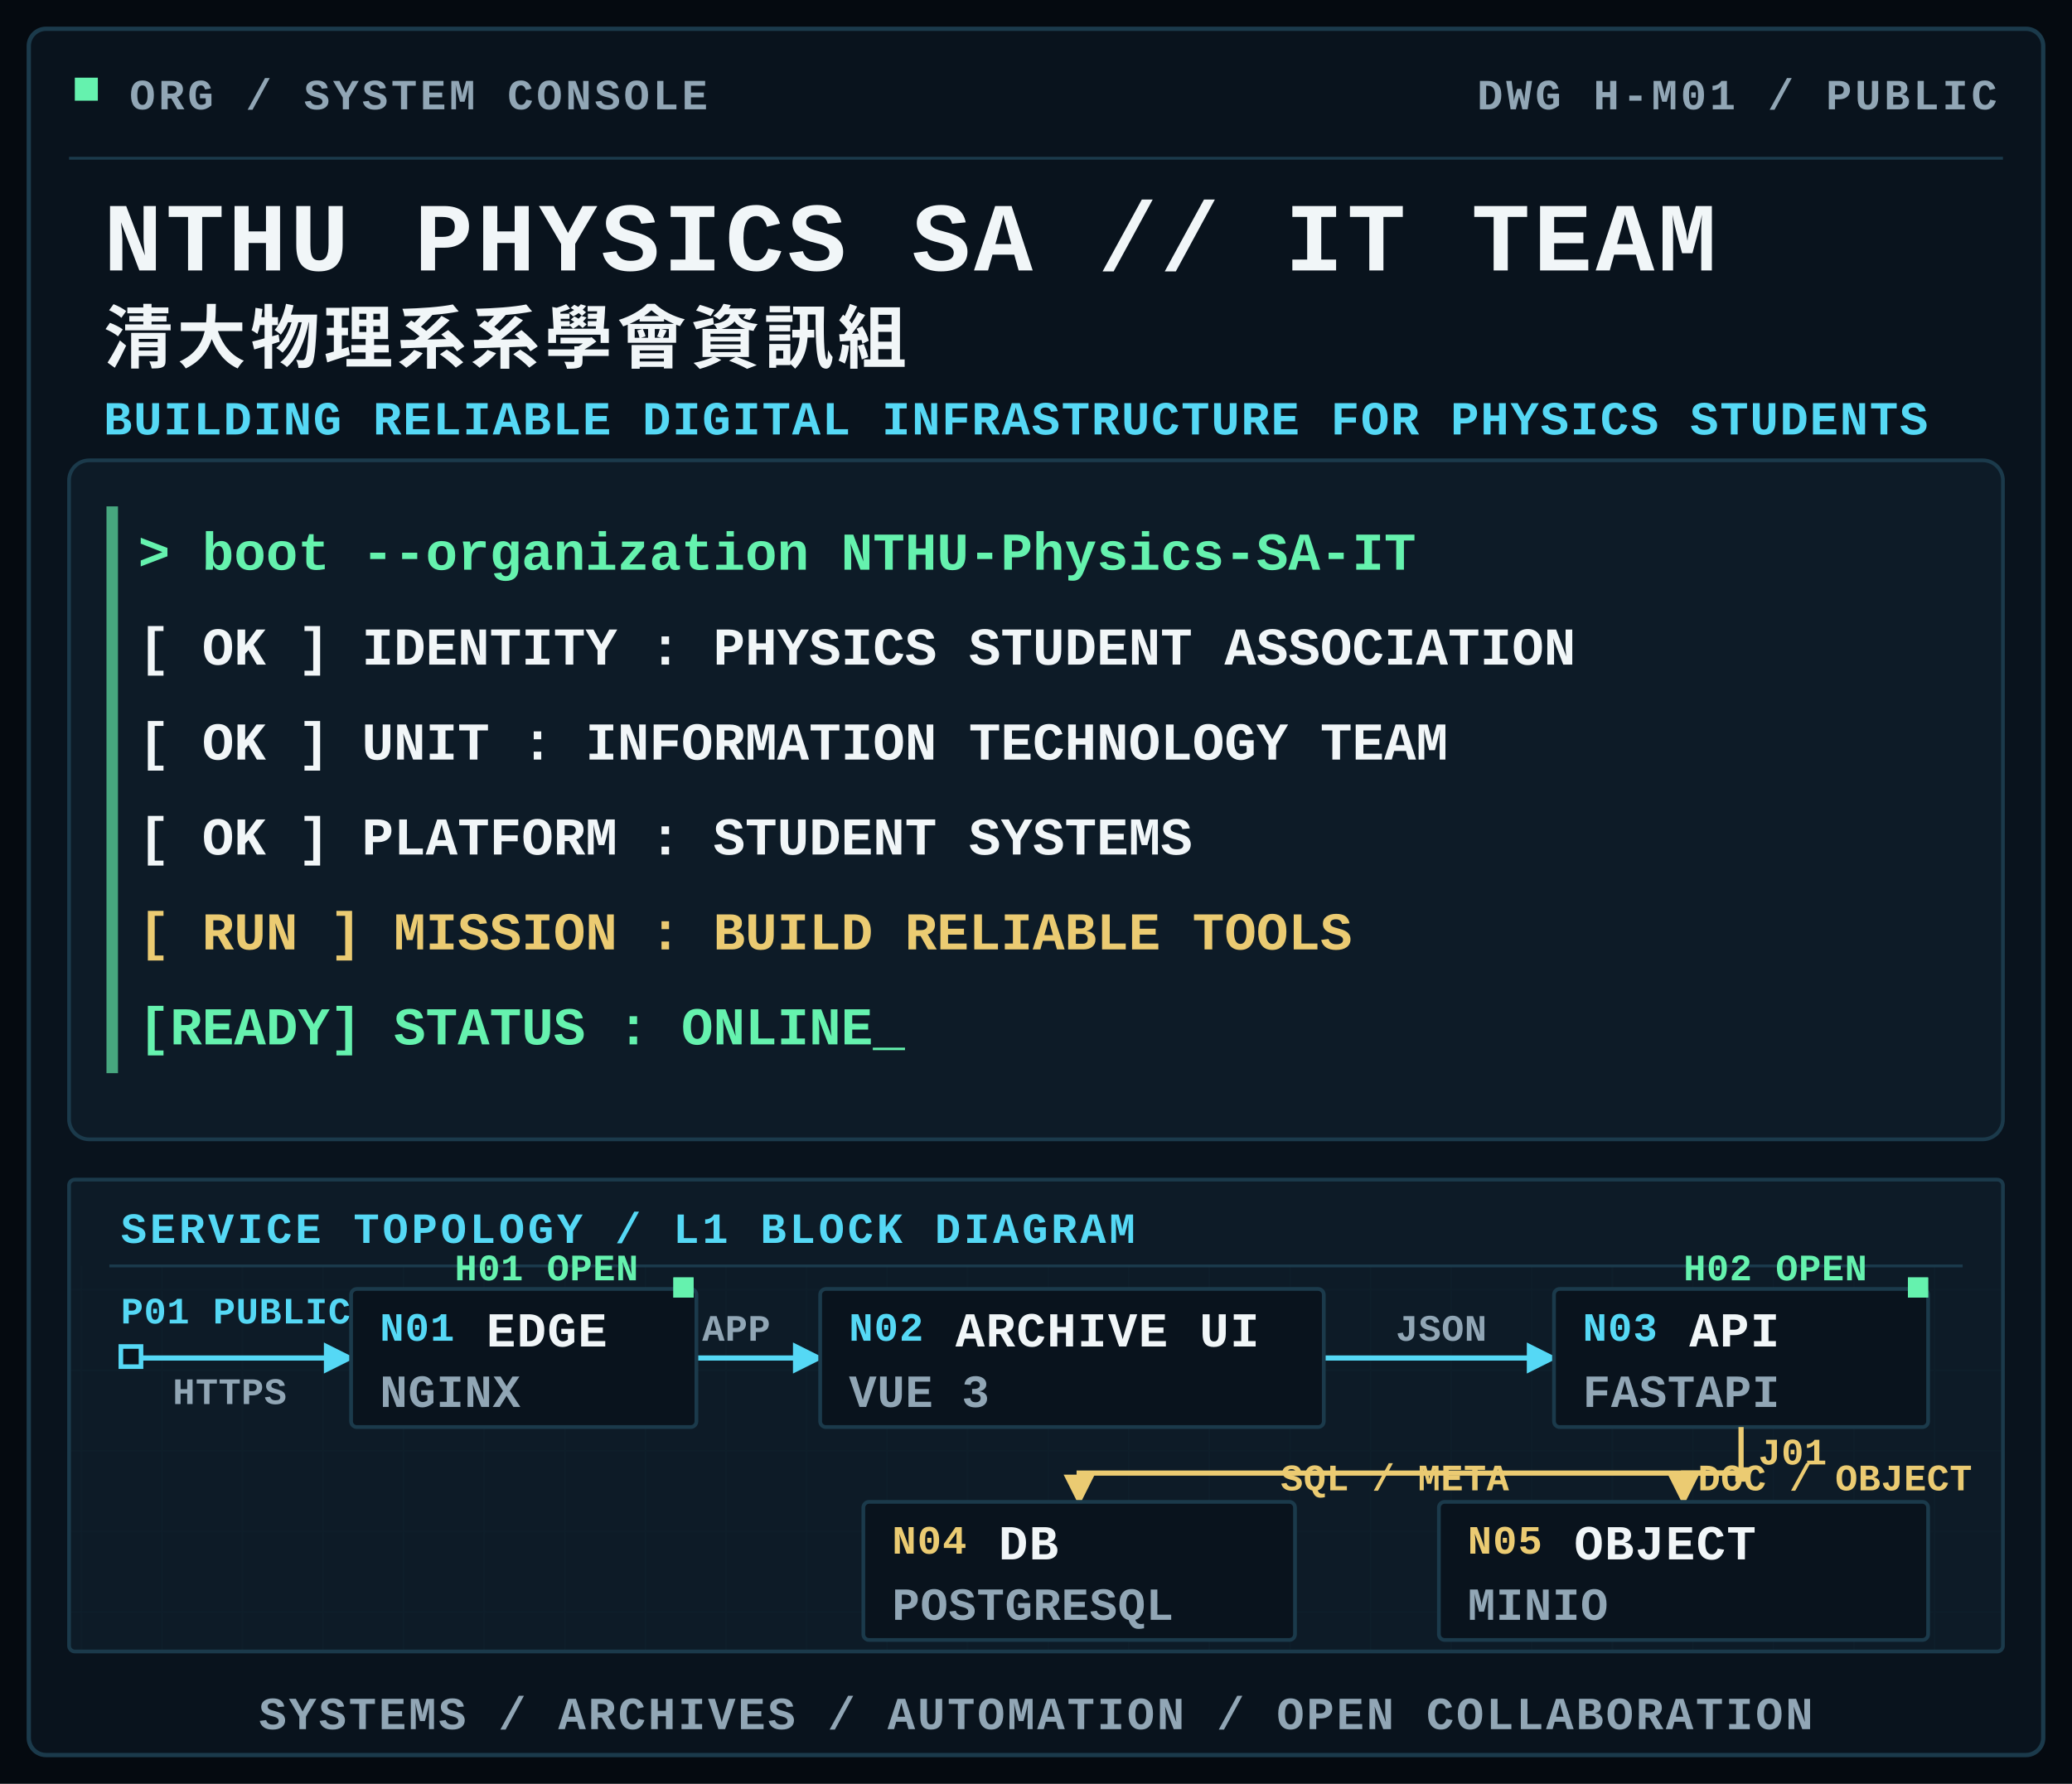
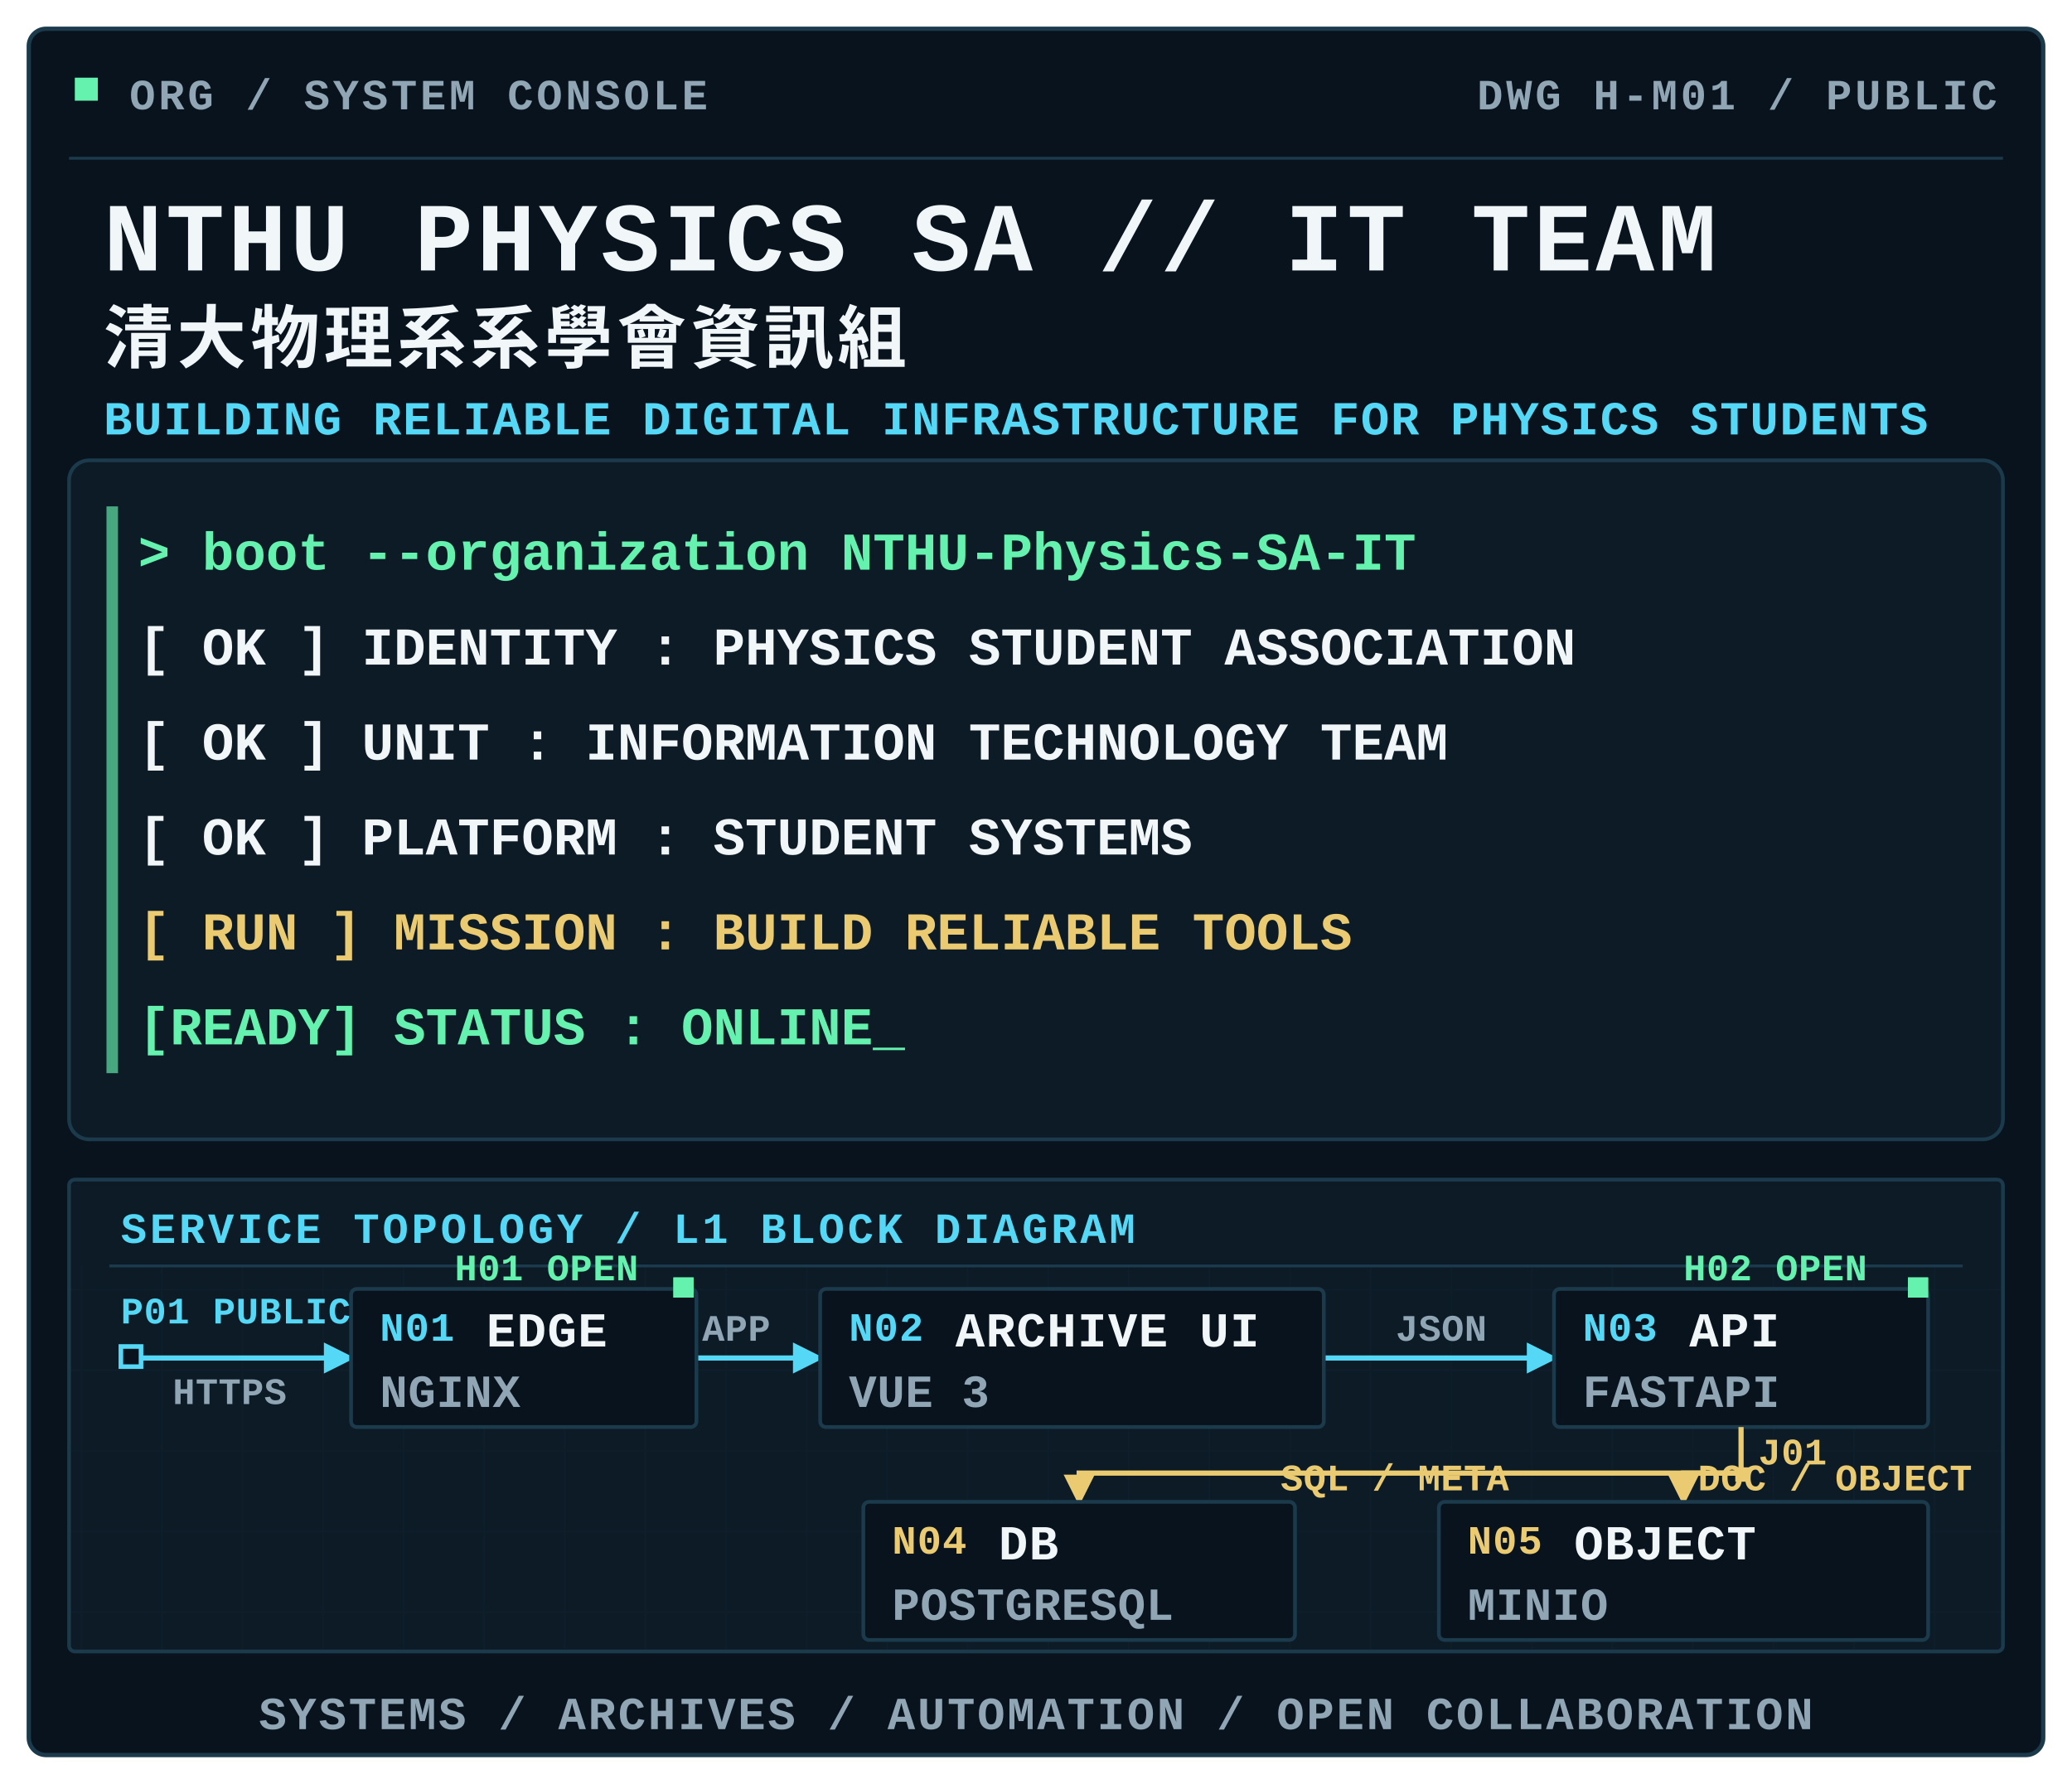
<svg xmlns="http://www.w3.org/2000/svg" viewBox="0 0 720 620" role="img" aria-labelledby="title desc">
  <defs>
    <pattern id="grid" width="28" height="28" patternUnits="userSpaceOnUse">
      <path d="M28 0H0V28" fill="none" stroke="#1B3A4B" stroke-width="1" opacity=".26" />
    </pattern>
    <marker id="arrow" viewBox="0 0 8 8" refX="7" refY="4" markerWidth="6" markerHeight="6" orient="auto">
      <path d="M0 0L8 4L0 8Z" fill="#55D8F5" />
    </marker>
    <marker id="arrow-data" viewBox="0 0 8 8" refX="7" refY="4" markerWidth="6" markerHeight="6" orient="auto">
      <path d="M0 0L8 4L0 8Z" fill="#EBCB72" />
    </marker>
    <clipPath id="type-command">
      <rect x="48" y="178" width="0" height="27">
        <animate attributeName="width" values="0;0;40;80;120;160;200;240;280;320;360;400;460;460;0" keyTimes="0;.028;.035;.042;.049;.056;.063;.070;.077;.084;.091;.098;.105;.968;1" calcMode="discrete" dur="16s" repeatCount="indefinite" />
      </rect>
    </clipPath>
    <clipPath id="type-identity">
      <rect x="48" y="211" width="0" height="27">
        <animate attributeName="width" values="0;0;50;100;150;200;250;300;350;400;450;500;610;610;0" keyTimes="0;.108;.113;.118;.123;.128;.133;.138;.143;.148;.153;.158;.163;.968;1" calcMode="discrete" dur="16s" repeatCount="indefinite" />
      </rect>
    </clipPath>
    <clipPath id="type-unit">
      <rect x="48" y="244" width="0" height="27">
        <animate attributeName="width" values="0;0;50;100;150;200;250;300;350;400;450;500;610;610;0" keyTimes="0;.166;.171;.176;.181;.186;.191;.196;.201;.206;.211;.216;.221;.968;1" calcMode="discrete" dur="16s" repeatCount="indefinite" />
      </rect>
    </clipPath>
    <clipPath id="type-platform">
      <rect x="48" y="277" width="0" height="27">
        <animate attributeName="width" values="0;0;42;84;126;168;210;252;294;336;378;420;460;460;0" keyTimes="0;.224;.228;.232;.236;.240;.244;.248;.252;.256;.260;.264;.268;.968;1" calcMode="discrete" dur="16s" repeatCount="indefinite" />
      </rect>
    </clipPath>
    <clipPath id="type-mission">
      <rect x="48" y="310" width="0" height="27">
        <animate attributeName="width" values="0;0;44;88;132;176;220;264;308;352;396;480;480;0" keyTimes="0;.270;.275;.280;.285;.290;.295;.300;.305;.310;.315;.320;.968;1" calcMode="discrete" dur="16s" repeatCount="indefinite" />
      </rect>
    </clipPath>
    <clipPath id="type-status">
      <rect x="48" y="343" width="0" height="27">
        <animate attributeName="width" values="0;0;32;64;96;128;160;192;224;256;288;360;360;0" keyTimes="0;.318;.321;.324;.327;.330;.333;.336;.339;.342;.345;.351;.968;1" calcMode="discrete" dur="16s" repeatCount="indefinite" />
      </rect>
    </clipPath>
    <style>
      text {
        font-family: "Courier New", Courier, "Liberation Mono", "DejaVu Sans Mono", monospace;
        font-weight: 700;
      }
-       .bg { fill: #050A10; }
      .panel { fill: #09131D; }
      .raised { fill: #0D1B27; }
      .primary { fill: #F1F6F8; }
      .muted { fill: #91A6B5; }
      .green { fill: #65F2AE; }
      .cyan { fill: #55D8F5; }
      .amber { fill: #EBCB72; }
      .border { stroke: #1B3A4B; }
      .brand { font-size: 34px; font-weight: 900; letter-spacing: 1.2px; }
      .brand-zh { font-size: 24px; font-weight: 900; letter-spacing: 1.5px; }
      .tagline { font-size: 16.5px; font-weight: 800; letter-spacing: .5px; }
      .meta { font-size: 15px; font-weight: 700; letter-spacing: 1.1px; }
      .terminal { font-size: 18.5px; font-weight: 700; }
      .node-label { font-size: 17px; font-weight: 800; letter-spacing: .4px; }
      .node-meta { font-size: 16px; font-weight: 700; letter-spacing: .2px; }
      .node-id { font-size: 14px; font-weight: 800; letter-spacing: .35px; }
      .bus-label { font-size: 13px; font-weight: 800; letter-spacing: .15px; }
      .port-label { font-size: 13px; font-weight: 800; letter-spacing: .2px; }
      .rail { font-size: 16px; font-weight: 800; letter-spacing: .8px; }
      .request-bus { fill: none; stroke: #55D8F5; stroke-width: 1.8; marker-end: url(#arrow); }
      .data-bus { fill: none; stroke: #EBCB72; stroke-width: 1.8; marker-end: url(#arrow-data); }
      .request-port { fill: #09131D; stroke: #55D8F5; stroke-width: 1.6; }
      .health-port { fill: #65F2AE; }
      .junction { fill: #EBCB72; }
      @media (prefers-reduced-motion: reduce) {
        .motion-layer { display: none !important; }
      }
    </style>
  </defs>
-   <rect class="bg" width="720" height="620" />
  <rect x="10" y="10" width="700" height="600" rx="6" class="panel border" stroke-width="1.5" />
  <g aria-hidden="true">
    <path d="M24 55H696" class="border" stroke-width="1" />
    <rect x="26" y="27" width="8" height="8" class="green" />
  </g>
  <text x="45" y="38" class="meta muted">ORG / SYSTEM CONSOLE</text>
  <text x="694" y="38" text-anchor="end" class="meta muted">DWG H-M01 / PUBLIC</text>
  <text x="36" y="94" class="brand primary">NTHU PHYSICS SA // IT TEAM</text>
  <text x="36" y="126" class="brand-zh primary">清大物理系系學會資訊組</text>
  <text x="36" y="151" class="tagline cyan">BUILDING RELIABLE DIGITAL INFRASTRUCTURE FOR PHYSICS STUDENTS</text>
  <rect x="24" y="160" width="672" height="236" rx="7" class="raised border" stroke-width="1.3" />
  <rect x="37" y="176" width="4" height="197" class="green" opacity=".65" />
  <g class="static-fallback terminal">
    <text x="48" y="198" class="green">&gt; boot --organization NTHU-Physics-SA-IT</text>
    <text x="48" y="231" class="primary">[ OK ] IDENTITY     : PHYSICS STUDENT ASSOCIATION</text>
    <text x="48" y="264" class="primary">[ OK ] UNIT         : INFORMATION TECHNOLOGY TEAM</text>
    <text x="48" y="297" class="primary">[ OK ] PLATFORM     : STUDENT SYSTEMS</text>
    <text x="48" y="330" class="amber">[ RUN ] MISSION     : BUILD RELIABLE TOOLS</text>
    <text x="48" y="363" class="green">[READY] STATUS      : ONLINE_</text>
  </g>
  <g class="motion-layer">
    <rect x="44" y="173" width="640" height="204" class="raised" opacity="0">
      <animate attributeName="opacity" values="0;1;1;0" keyTimes="0;.002;.968;1" calcMode="discrete" dur="16s" repeatCount="indefinite" />
    </rect>
    <g class="terminal">
      <g clip-path="url(#type-command)">
        <text x="48" y="198" class="green">&gt; boot --organization NTHU-Physics-SA-IT</text>
      </g>
      <g clip-path="url(#type-identity)">
        <text x="48" y="231" class="primary">[ OK ] IDENTITY     : PHYSICS STUDENT ASSOCIATION</text>
      </g>
      <g clip-path="url(#type-unit)">
        <text x="48" y="264" class="primary">[ OK ] UNIT         : INFORMATION TECHNOLOGY TEAM</text>
      </g>
      <g clip-path="url(#type-platform)">
        <text x="48" y="297" class="primary">[ OK ] PLATFORM     : STUDENT SYSTEMS</text>
      </g>
      <g clip-path="url(#type-mission)">
        <text x="48" y="330" class="amber">[ RUN ] MISSION     : BUILD RELIABLE TOOLS</text>
      </g>
      <g clip-path="url(#type-status)">
        <text x="48" y="363" class="green">[READY] STATUS      : ONLINE_</text>
      </g>
    </g>
    <g opacity="0">
      <animate attributeName="opacity" values="0;0;1;1;0" keyTimes="0;.348;.351;.968;1" calcMode="discrete" dur="16s" repeatCount="indefinite" />
      <rect x="370" y="346" width="11" height="22" class="green">
        <animate attributeName="opacity" values="1;0;1" dur=".8s" repeatCount="indefinite" />
      </rect>
    </g>
  </g>
  <g>
    <rect x="24" y="410" width="672" height="164" rx="2" class="raised border" stroke-width="1.3" />
    <text x="42" y="432" class="meta cyan">SERVICE TOPOLOGY / L1 BLOCK DIAGRAM</text>
    <rect x="24" y="440" width="672" height="134" rx="2" fill="url(#grid)" opacity=".34" />
    <path d="M38 440H682" class="border" stroke-width="1" />
    <rect x="42" y="468" width="7" height="7" class="request-port" />
    <text x="42" y="460" class="port-label cyan">P01 PUBLIC</text>
    <path class="request-bus" d="M49 472H122" />
    <text x="60" y="488" class="bus-label muted">HTTPS</text>
    <path class="request-bus" d="M242 472H285" />
    <text x="244" y="466" class="bus-label muted">APP</text>
    <path class="request-bus" d="M460 472H540" />
    <text x="485" y="466" class="bus-label muted">JSON</text>
    <g transform="translate(122 448)">
      <rect width="120" height="48" rx="2" class="panel border" stroke-width="1.3" />
      <text x="10" y="18" class="node-id cyan">N01</text>
      <text x="47" y="20" class="node-label primary">EDGE</text>
      <text x="10" y="41" class="node-meta muted">NGINX</text>
    </g>
    <g transform="translate(285 448)">
      <rect width="175" height="48" rx="2" class="panel border" stroke-width="1.3" />
      <text x="10" y="18" class="node-id cyan">N02</text>
      <text x="47" y="20" class="node-label primary">ARCHIVE UI</text>
      <text x="10" y="41" class="node-meta muted">VUE 3</text>
    </g>
    <g transform="translate(540 448)">
      <rect width="130" height="48" rx="2" class="panel border" stroke-width="1.3" />
      <text x="10" y="18" class="node-id cyan">N03</text>
      <text x="47" y="20" class="node-label primary">API</text>
      <text x="10" y="41" class="node-meta muted">FASTAPI</text>
    </g>
    <rect x="234" y="444" width="7" height="7" class="health-port" />
    <text x="158" y="445" class="port-label green">H01 OPEN</text>
    <rect x="663" y="444" width="7" height="7" class="health-port" />
    <text x="585" y="445" class="port-label green">H02 OPEN</text>
    <g class="motion-layer">
      <rect x="234" y="444" width="7" height="7" class="health-port">
        <animate attributeName="opacity" values=".3;1;.3" dur="5.6s" begin="-2s" repeatCount="indefinite" />
      </rect>
      <rect x="663" y="444" width="7" height="7" class="health-port">
        <animate attributeName="opacity" values=".35;1;.35" dur="4.8s" repeatCount="indefinite" />
      </rect>
    </g>
    <path class="data-bus" d="M605 496V512H375V522" />
    <path class="data-bus" d="M605 512H585V522" />
    <rect x="603" y="510" width="5" height="5" class="junction" />
    <text x="445" y="518" class="bus-label amber">SQL / META</text>
    <text x="590" y="518" class="bus-label amber">DOC / OBJECT</text>
    <text x="611" y="509" class="port-label amber">J01</text>
    <g transform="translate(300 522)">
      <rect width="150" height="48" rx="2" class="panel border" stroke-width="1.3" />
      <text x="10" y="18" class="node-id amber">N04</text>
      <text x="47" y="20" class="node-label primary">DB</text>
      <text x="10" y="41" class="node-meta muted">POSTGRESQL</text>
    </g>
    <g transform="translate(500 522)">
      <rect width="170" height="48" rx="2" class="panel border" stroke-width="1.3" />
      <text x="10" y="18" class="node-id amber">N05</text>
      <text x="47" y="20" class="node-label primary">OBJECT</text>
      <text x="10" y="41" class="node-meta muted">MINIO</text>
    </g>
  </g>
  <text x="360" y="601" text-anchor="middle" class="rail muted">SYSTEMS / ARCHIVES / AUTOMATION / OPEN COLLABORATION</text>
</svg>
